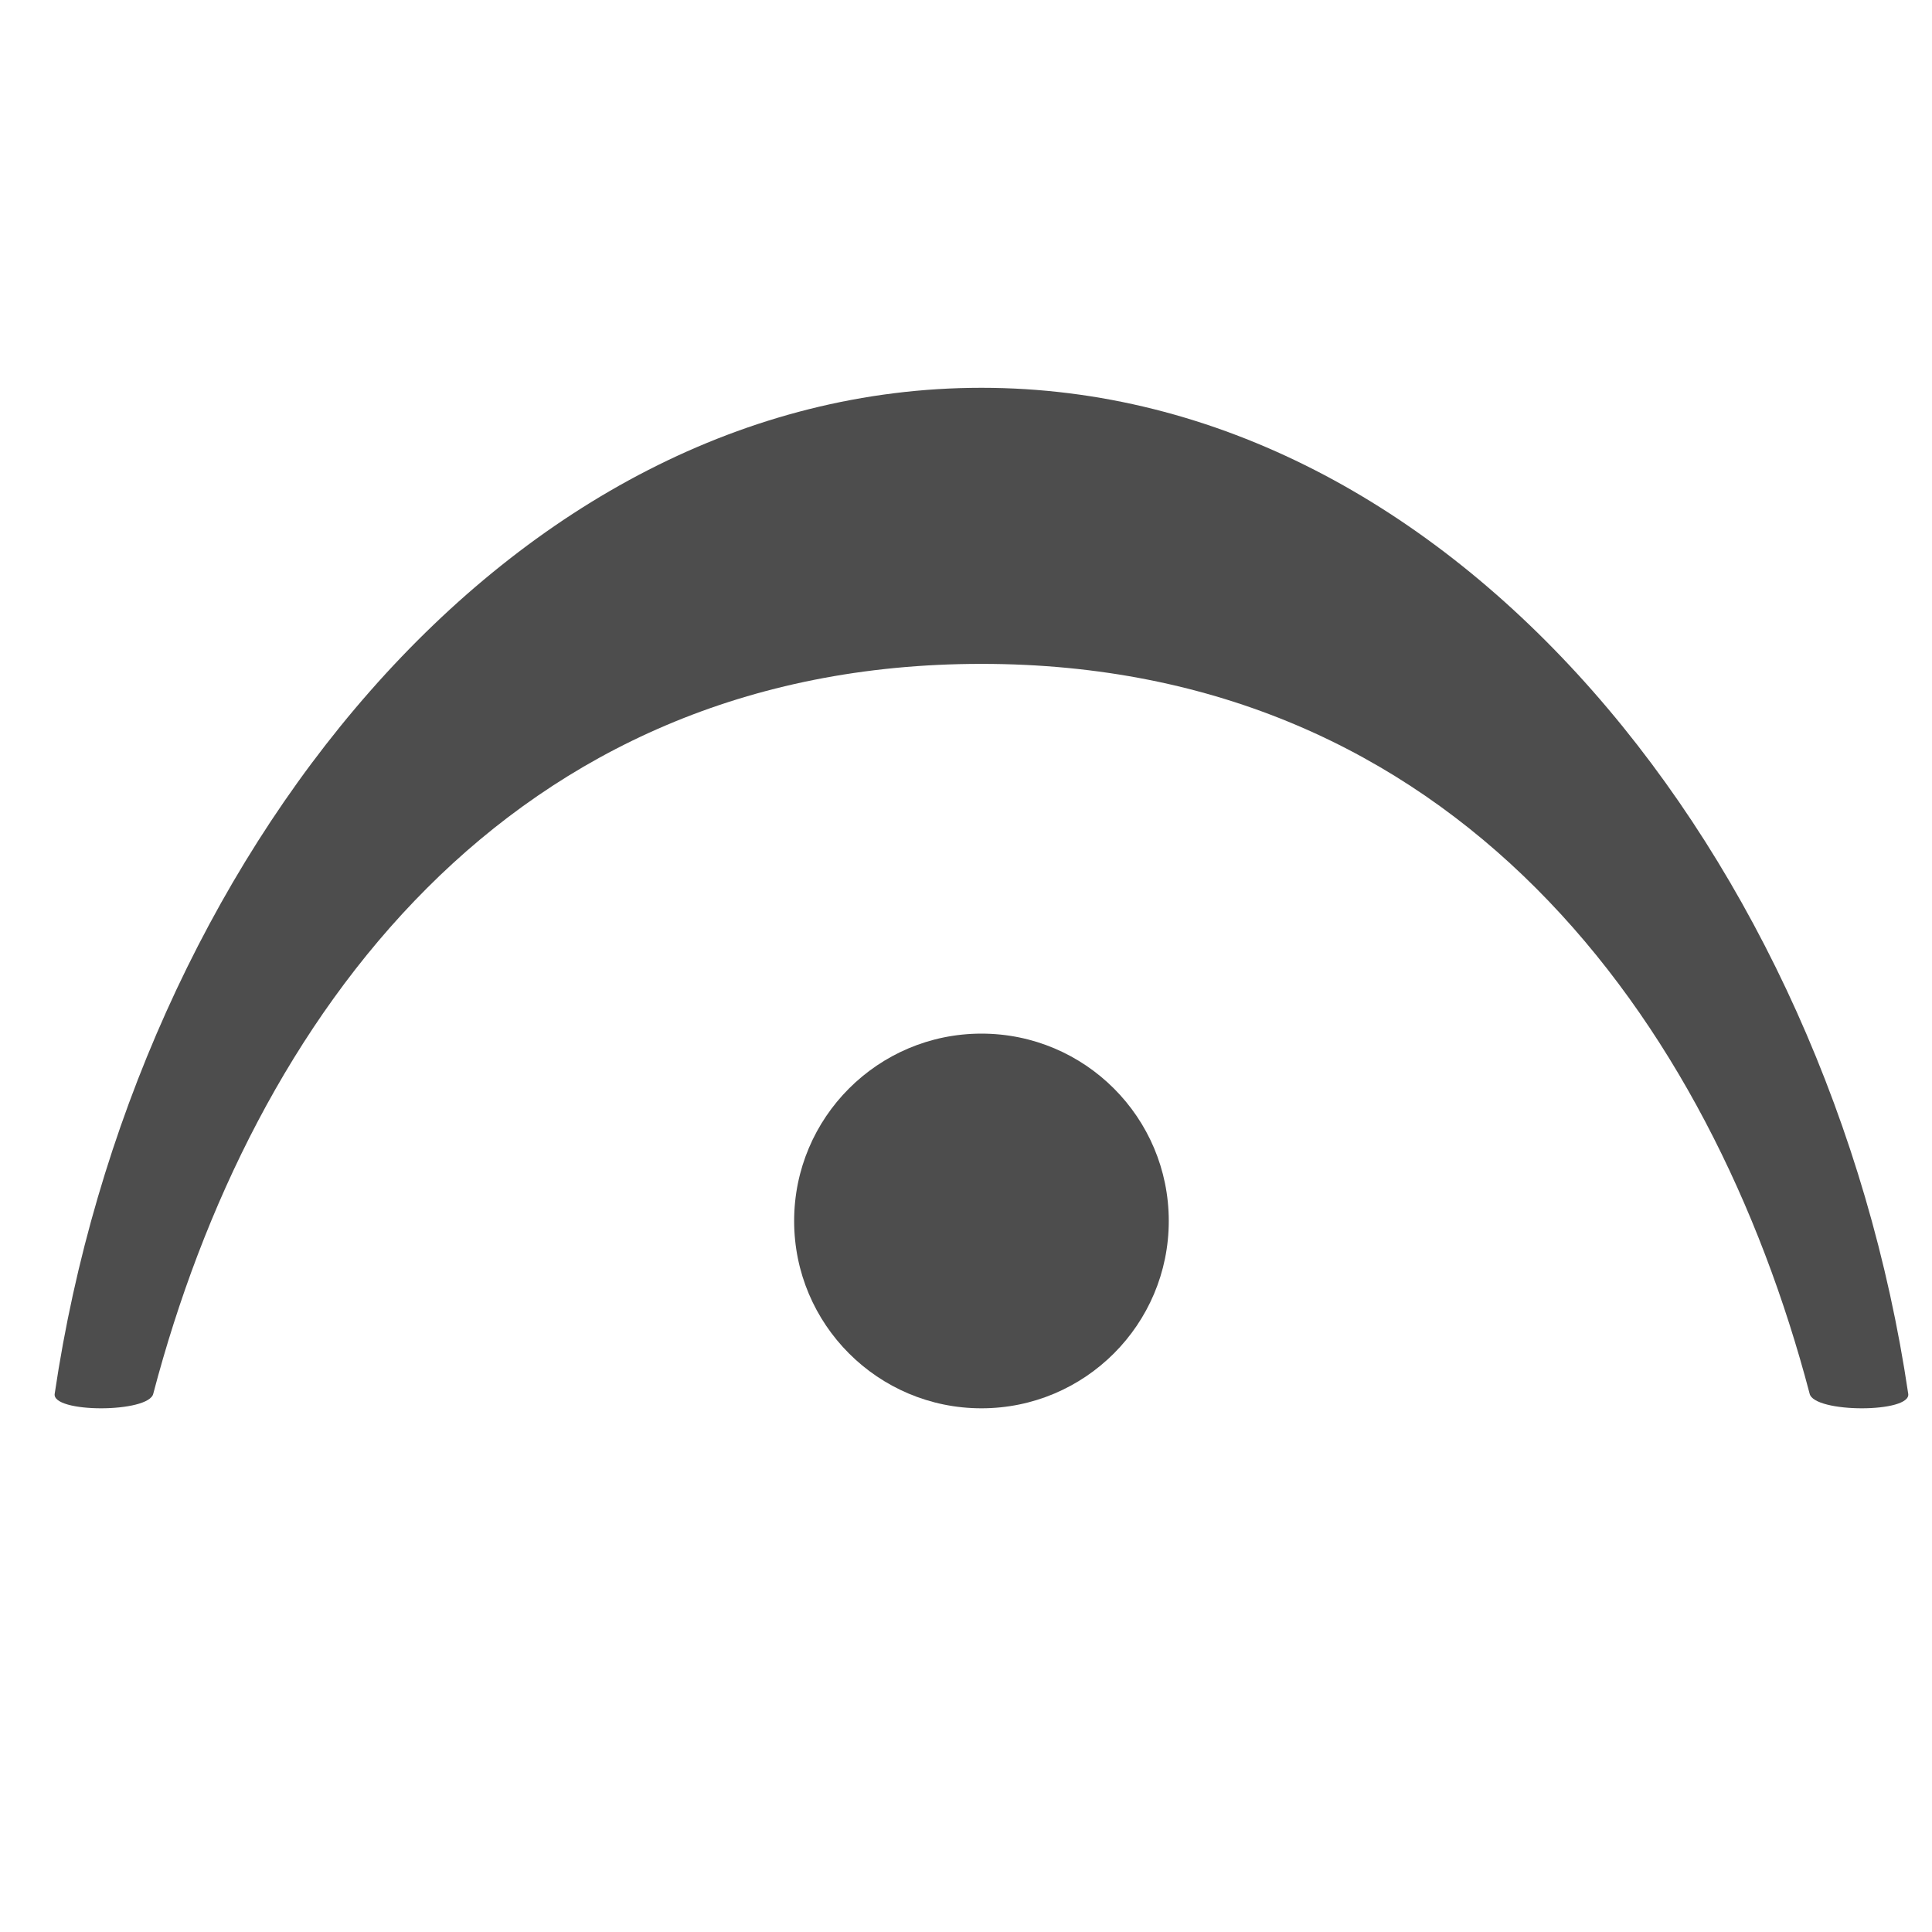
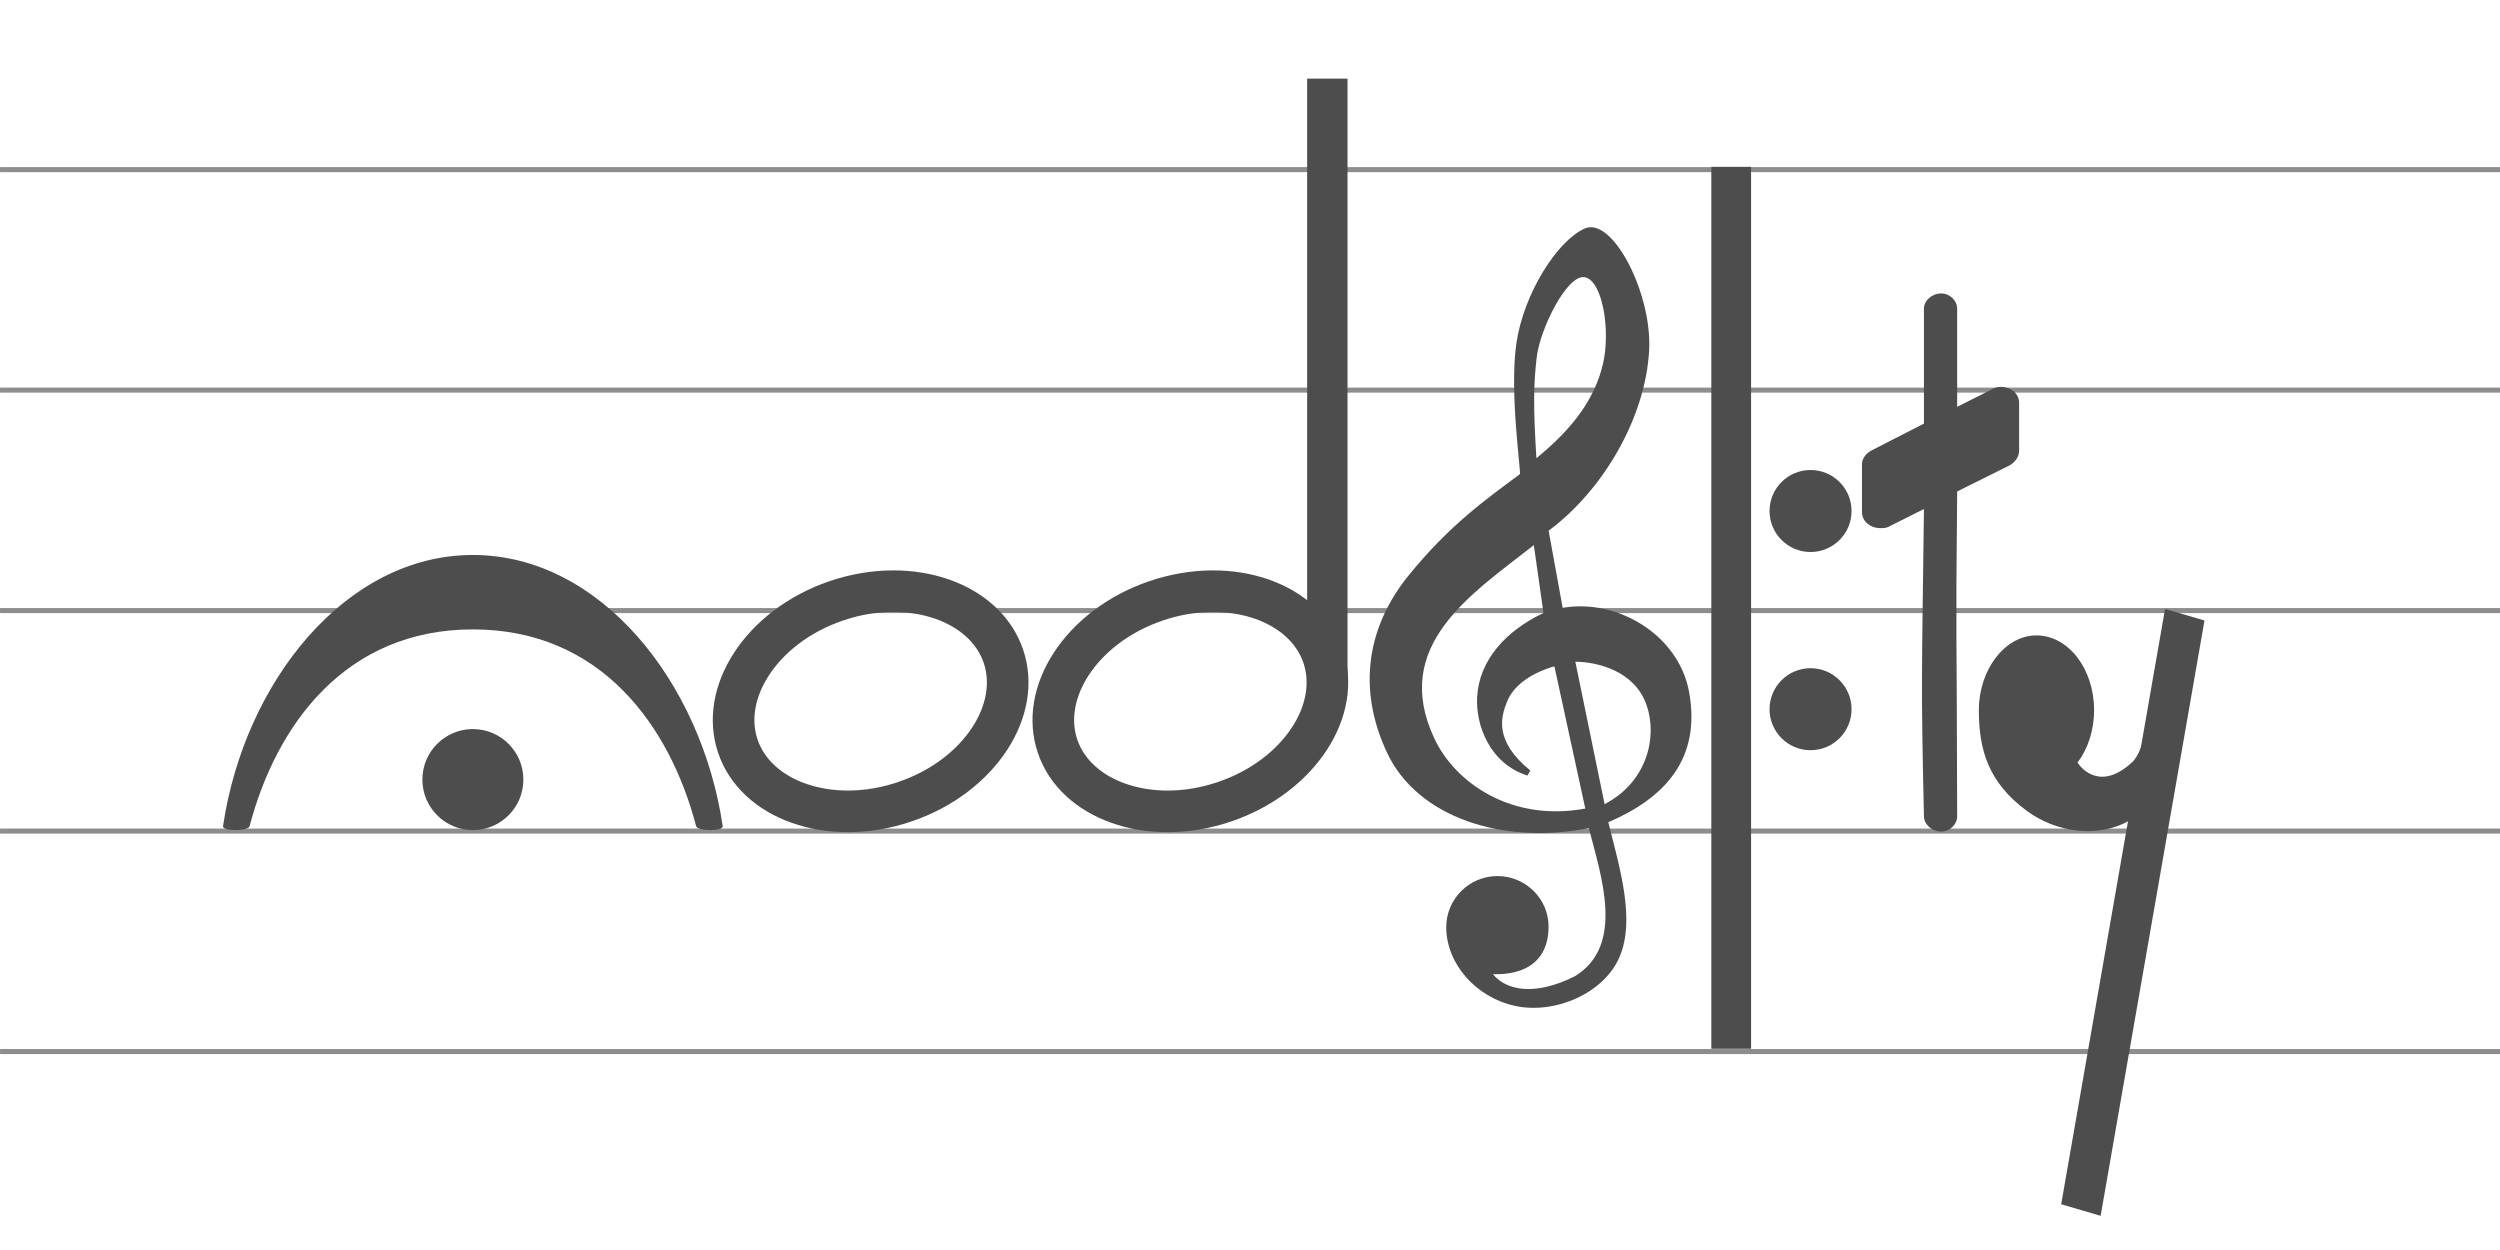
- <svg xmlns="http://www.w3.org/2000/svg" width="25mm" height="25mm" viewBox="0 0 25 25" version="1.1" id="svg853">
-   <defs id="defs847" />
-   <g id="layer1" transform="translate(0,-272)">
-     <g transform="matrix(0.05102867,0,0,0.05103517,-0.05715594,266.1801)" id="layer1-3" style="fill:#4d4d4d;fill-opacity:1">
+ <svg xmlns="http://www.w3.org/2000/svg" width="120mm" height="60mm" viewBox="0 0 120 60" version="1.1" id="svg8">
+   <defs id="defs2" />
+   <g id="layer1" transform="translate(0,-237)">
+     <g id="g1581" transform="matrix(1.001953,0,0,1,-0.2677955,0)" style="fill:#4d4d4d;fill-opacity:1;stroke:#8d8d8d;stroke-opacity:1">
+       <path id="path6162" d="M 0.269,287.475 H 120.035" style="fill:#4d4d4d;stroke:#8d8d8d;stroke-width:0.242px;stroke-linecap:butt;stroke-linejoin:miter;stroke-opacity:1;fill-opacity:1" />
+       <path id="path6162-6" d="M 0.269,255.725 H 120.035" style="fill:#4d4d4d;stroke:#8d8d8d;stroke-width:0.242px;stroke-linecap:butt;stroke-linejoin:miter;stroke-opacity:1;fill-opacity:1" />
+       <path id="path6162-7" d="M 0.269,266.308 H 120.035" style="fill:#4d4d4d;stroke:#8d8d8d;stroke-width:0.242px;stroke-linecap:butt;stroke-linejoin:miter;stroke-opacity:1;fill-opacity:1" />
+       <path id="path6162-5" d="M 0.269,276.892 H 120.035" style="fill:#4d4d4d;stroke:#8d8d8d;stroke-width:0.242px;stroke-linecap:butt;stroke-linejoin:miter;stroke-opacity:1;fill-opacity:1" />
+       <path id="path6162-3" d="M 0.269,245.142 H 120.035" style="fill:#4d4d4d;stroke:#8d8d8d;stroke-width:0.242px;stroke-linecap:butt;stroke-linejoin:miter;stroke-opacity:1;fill-opacity:1" />
+     </g>
+     <path id="path28" style="fill:#4d4d4d;fill-opacity:1;fill-rule:nonzero;stroke:none;stroke-width:0.032" d="m 39.834,264.891 c 4.042,-1.371 8.194,0.102 9.275,3.289 1.081,3.187 -1.32,6.881 -5.362,8.251 -4.042,1.37 -8.194,-0.103 -9.275,-3.289 -1.08,-3.187 1.32,-6.881 5.362,-8.251 z m 0.641,1.89 -0.006,0.003 c -1.583,0.538 -2.829,1.506 -3.564,2.637 -0.644,0.991 -0.875,2.096 -0.541,3.08 0.333,0.981 1.187,1.717 2.3,2.111 1.276,0.452 2.856,0.464 4.437,-0.071 l 0.006,-0.002 c 1.586,-0.538 2.835,-1.507 3.57,-2.64 0.644,-0.99 0.875,-2.095 0.542,-3.08 l -0.003,-0.006 c -0.334,-0.978 -1.187,-1.71 -2.298,-2.104 -1.277,-0.453 -2.859,-0.465 -4.443,0.072 v 0" />
+     <path id="path32-3" style="fill:#4d4d4d;fill-opacity:1;fill-rule:evenodd;stroke:none;stroke-width:0.034" d="m 82.144,245.008 h 1.908 v 42.333 h -1.908 v -42.333 0" />
+     <g transform="matrix(0.1984661,0,0,0.1984661,29.7583,83.37332)" id="g5071">
+       <path d="m 287.948,887.743 c 5.479,0 9.917,4.44 9.917,9.917 0,5.476 -4.439,9.916 -9.917,9.916 -5.476,0 -9.917,-4.44 -9.917,-9.916 0,-5.477 4.441,-9.917 9.917,-9.917 v 0" style="fill:#4d4d4d;fill-opacity:1;fill-rule:evenodd;stroke:none;stroke-width:0.133" id="path54" />
+       <path d="m 287.948,935.677 c 5.479,0 9.917,4.44 9.917,9.917 0,5.476 -4.439,9.916 -9.917,9.916 -5.476,0 -9.917,-4.44 -9.917,-9.916 0,-5.477 4.441,-9.917 9.917,-9.917 v 0" style="fill:#4d4d4d;fill-opacity:1;fill-rule:evenodd;stroke:none;stroke-width:0.133" id="path56" />
+     </g>
+     <g id="g916" style="fill:#4d4d4d;fill-opacity:1" transform="translate(-5.168777,-0.1336348)">
+       <path d="m 67.912,240.908 h 1.938 v 29.104 h -1.938 v -29.104 0" style="fill:#4d4d4d;fill-opacity:1;fill-rule:evenodd;stroke:none;stroke-width:0.028" id="path32" />
+       <path d="m 60.349,265.025 c 4.042,-1.371 8.194,0.102 9.275,3.289 1.081,3.187 -1.32,6.881 -5.362,8.251 -4.042,1.37 -8.194,-0.103 -9.275,-3.289 -1.08,-3.187 1.32,-6.881 5.362,-8.251 z m 0.641,1.89 -0.006,0.003 c -1.583,0.538 -2.829,1.506 -3.564,2.637 -0.644,0.991 -0.875,2.096 -0.541,3.08 0.333,0.981 1.187,1.717 2.3,2.111 1.276,0.452 2.856,0.464 4.437,-0.071 l 0.006,-0.002 c 1.586,-0.538 2.835,-1.507 3.57,-2.64 0.644,-0.99 0.875,-2.095 0.542,-3.08 l -0.003,-0.006 c -0.334,-0.978 -1.187,-1.71 -2.298,-2.104 -1.277,-0.453 -2.859,-0.465 -4.443,0.072 v 0" style="fill:#4d4d4d;fill-opacity:1;fill-rule:nonzero;stroke:none;stroke-width:0.032" id="path28-6" />
+     </g>
+     <g transform="matrix(0.05102867,0,0,0.05103517,9.940791,252.8007)" id="layer1-3" style="fill:#4d4d4d;fill-opacity:1">
      <path d="m 290,457.362 c 0,13.807 -8.954,25 -20,25 -11.046,0 -20,-11.193 -20,-25 0,-13.807 8.954,-25 20,-25 11.046,0 20,11.193 20,25 z" transform="matrix(2.375,0,0,1.9,-391.25,-445.376)" style="opacity:1;fill:#4d4d4d;fill-opacity:1;fill-rule:evenodd;stroke:none;stroke-width:0.559;stroke-linecap:round;stroke-linejoin:bevel;stroke-miterlimit:4;stroke-dasharray:none;stroke-opacity:1" id="path1884" />
      <path d="m 15,467.362 c 20,-135 115,-255 235,-255 120,0 215,120 235,255 1,5 -24,5 -25,0 -25,-95 -90,-185 -210,-185 -120,0 -185,90 -210,185 -1,5 -26,5 -25,0 z" style="fill:#4d4d4d;fill-opacity:1" id="path2772" />
    </g>
+     <path style="fill:#4d4d4d;fill-opacity:1;stroke-width:0.041" d="m 93.167,251.086 c -0.431,0 -0.818,0.344 -0.818,0.727 v 5.52 l -2.541,1.301 c -0.259,0.154 -0.433,0.384 -0.433,0.652 v 2.299 c 0,0.46 0.431,0.766 0.862,0.766 0.129,0 0.303,0.002 0.433,-0.075 l 1.679,-0.844 c -0.103,8.446 -0.147,8.103 0,14.755 0,0.383 0.387,0.727 0.818,0.727 0.431,0 0.777,-0.344 0.777,-0.727 -0.017,-10.043 -0.077,-7.529 0,-15.597 l 2.541,-1.265 c 0.259,-0.154 0.433,-0.423 0.433,-0.691 v -2.299 c 0,-0.46 -0.431,-0.766 -0.862,-0.766 -0.129,0 -0.303,0.035 -0.433,0.114 l -1.679,0.844 v -4.715 c 0,-0.383 -0.346,-0.727 -0.777,-0.727 z" id="path32-36" />
+     <g transform="matrix(0.1811191,0,0,0.2349096,-132.1244,138.9217)" id="g5111-7">
+       <path d="m 1275.743,663.584 10.455,2.365 27.524,-121.643 -10.456,-2.365 -27.523,121.643 v 0" style="fill:#4d4d4d;fill-opacity:1;fill-rule:evenodd;stroke:none;stroke-width:0.133" id="path86-5" />
+       <path d="m 1269.191,547.351 c 8.435,0 15.272,6.837 15.272,15.271 0,4.177 -1.677,7.961 -4.392,10.717 0.963,1.152 6.235,6.105 14.913,-0.403 1.013,-1.013 1.697,-2.159 2.224,-3.408 l -3.557,15.728 c -8.365,3.595 -19.411,2.324 -27.12,-2.104 -10.041,-5.768 -12.612,-12.336 -12.612,-20.531 0,-8.195 6.837,-15.271 15.272,-15.271 v 0" style="fill:#4d4d4d;fill-opacity:1;fill-rule:evenodd;stroke:none;stroke-width:0.133" id="path88-3" />
+     </g>
+     <path id="path36" style="fill:#4d4d4d;fill-opacity:1;fill-rule:evenodd;stroke:none;stroke-width:0.015" d="m 73.748,258.992 c 1.815,-1.478 2.802,-2.894 3.187,-4.493 0.385,-1.599 -0.004,-4.018 -0.858,-4.19 -0.854,-0.171 -2.151,2.479 -2.312,3.819 -0.161,1.34 -0.168,2.415 -0.018,4.863 z m 5.279,11.83 c -0.568,-1.608 -2.324,-2.049 -3.411,-2.06 l 1.405,6.836 c 1.989,-1.026 2.575,-3.168 2.006,-4.776 z m -7.151,8.229 c 1.357,0 2.473,1.1 2.456,2.457 -0.032,2.562 -2.701,2.216 -2.667,2.257 0.623,0.761 1.975,1.073 3.924,0.098 2.437,-1.483 1.25,-4.85 0.676,-7.112 -4.136,0.812 -8.219,-0.512 -9.68,-3.607 -1.461,-3.095 -0.952,-6.076 1.018,-8.51 1.97,-2.434 3.746,-3.683 5.351,-4.874 0.07,-0.049 -0.514,-3.952 -0.165,-6.301 0.35,-2.349 1.936,-4.887 3.271,-5.488 1.335,-0.601 3.235,3.094 3.1,5.813 -0.16,3.235 -2.19,6.734 -4.826,8.689 l 0.674,3.702 c 2.652,-0.456 5.57,1.321 6.066,4.026 0.593,3.232 -1.172,5.106 -3.876,6.266 0.58,2.294 1.291,4.682 0.547,6.45 -0.745,1.77 -3.113,2.778 -5.013,2.368 -1.9,-0.408 -3.313,-2.039 -3.313,-3.777 0,-1.356 1.1,-2.457 2.456,-2.457 z m 1.444,-4.824 c -1.82,-0.572 -2.489,-2.428 -2.418,-3.758 0.095,-1.787 1.387,-3.196 3.185,-4.045 l -0.463,-3.258 c -2.988,2.345 -6.876,4.817 -4.771,9.29 0.999,2.123 3.701,4.01 7.241,3.354 l -1.483,-6.826 c -0.21,0.056 -1.777,0.494 -2.261,1.669 -0.318,0.771 -0.641,1.906 1.105,3.333 l -0.135,0.241 v 0" />
  </g>
</svg>
